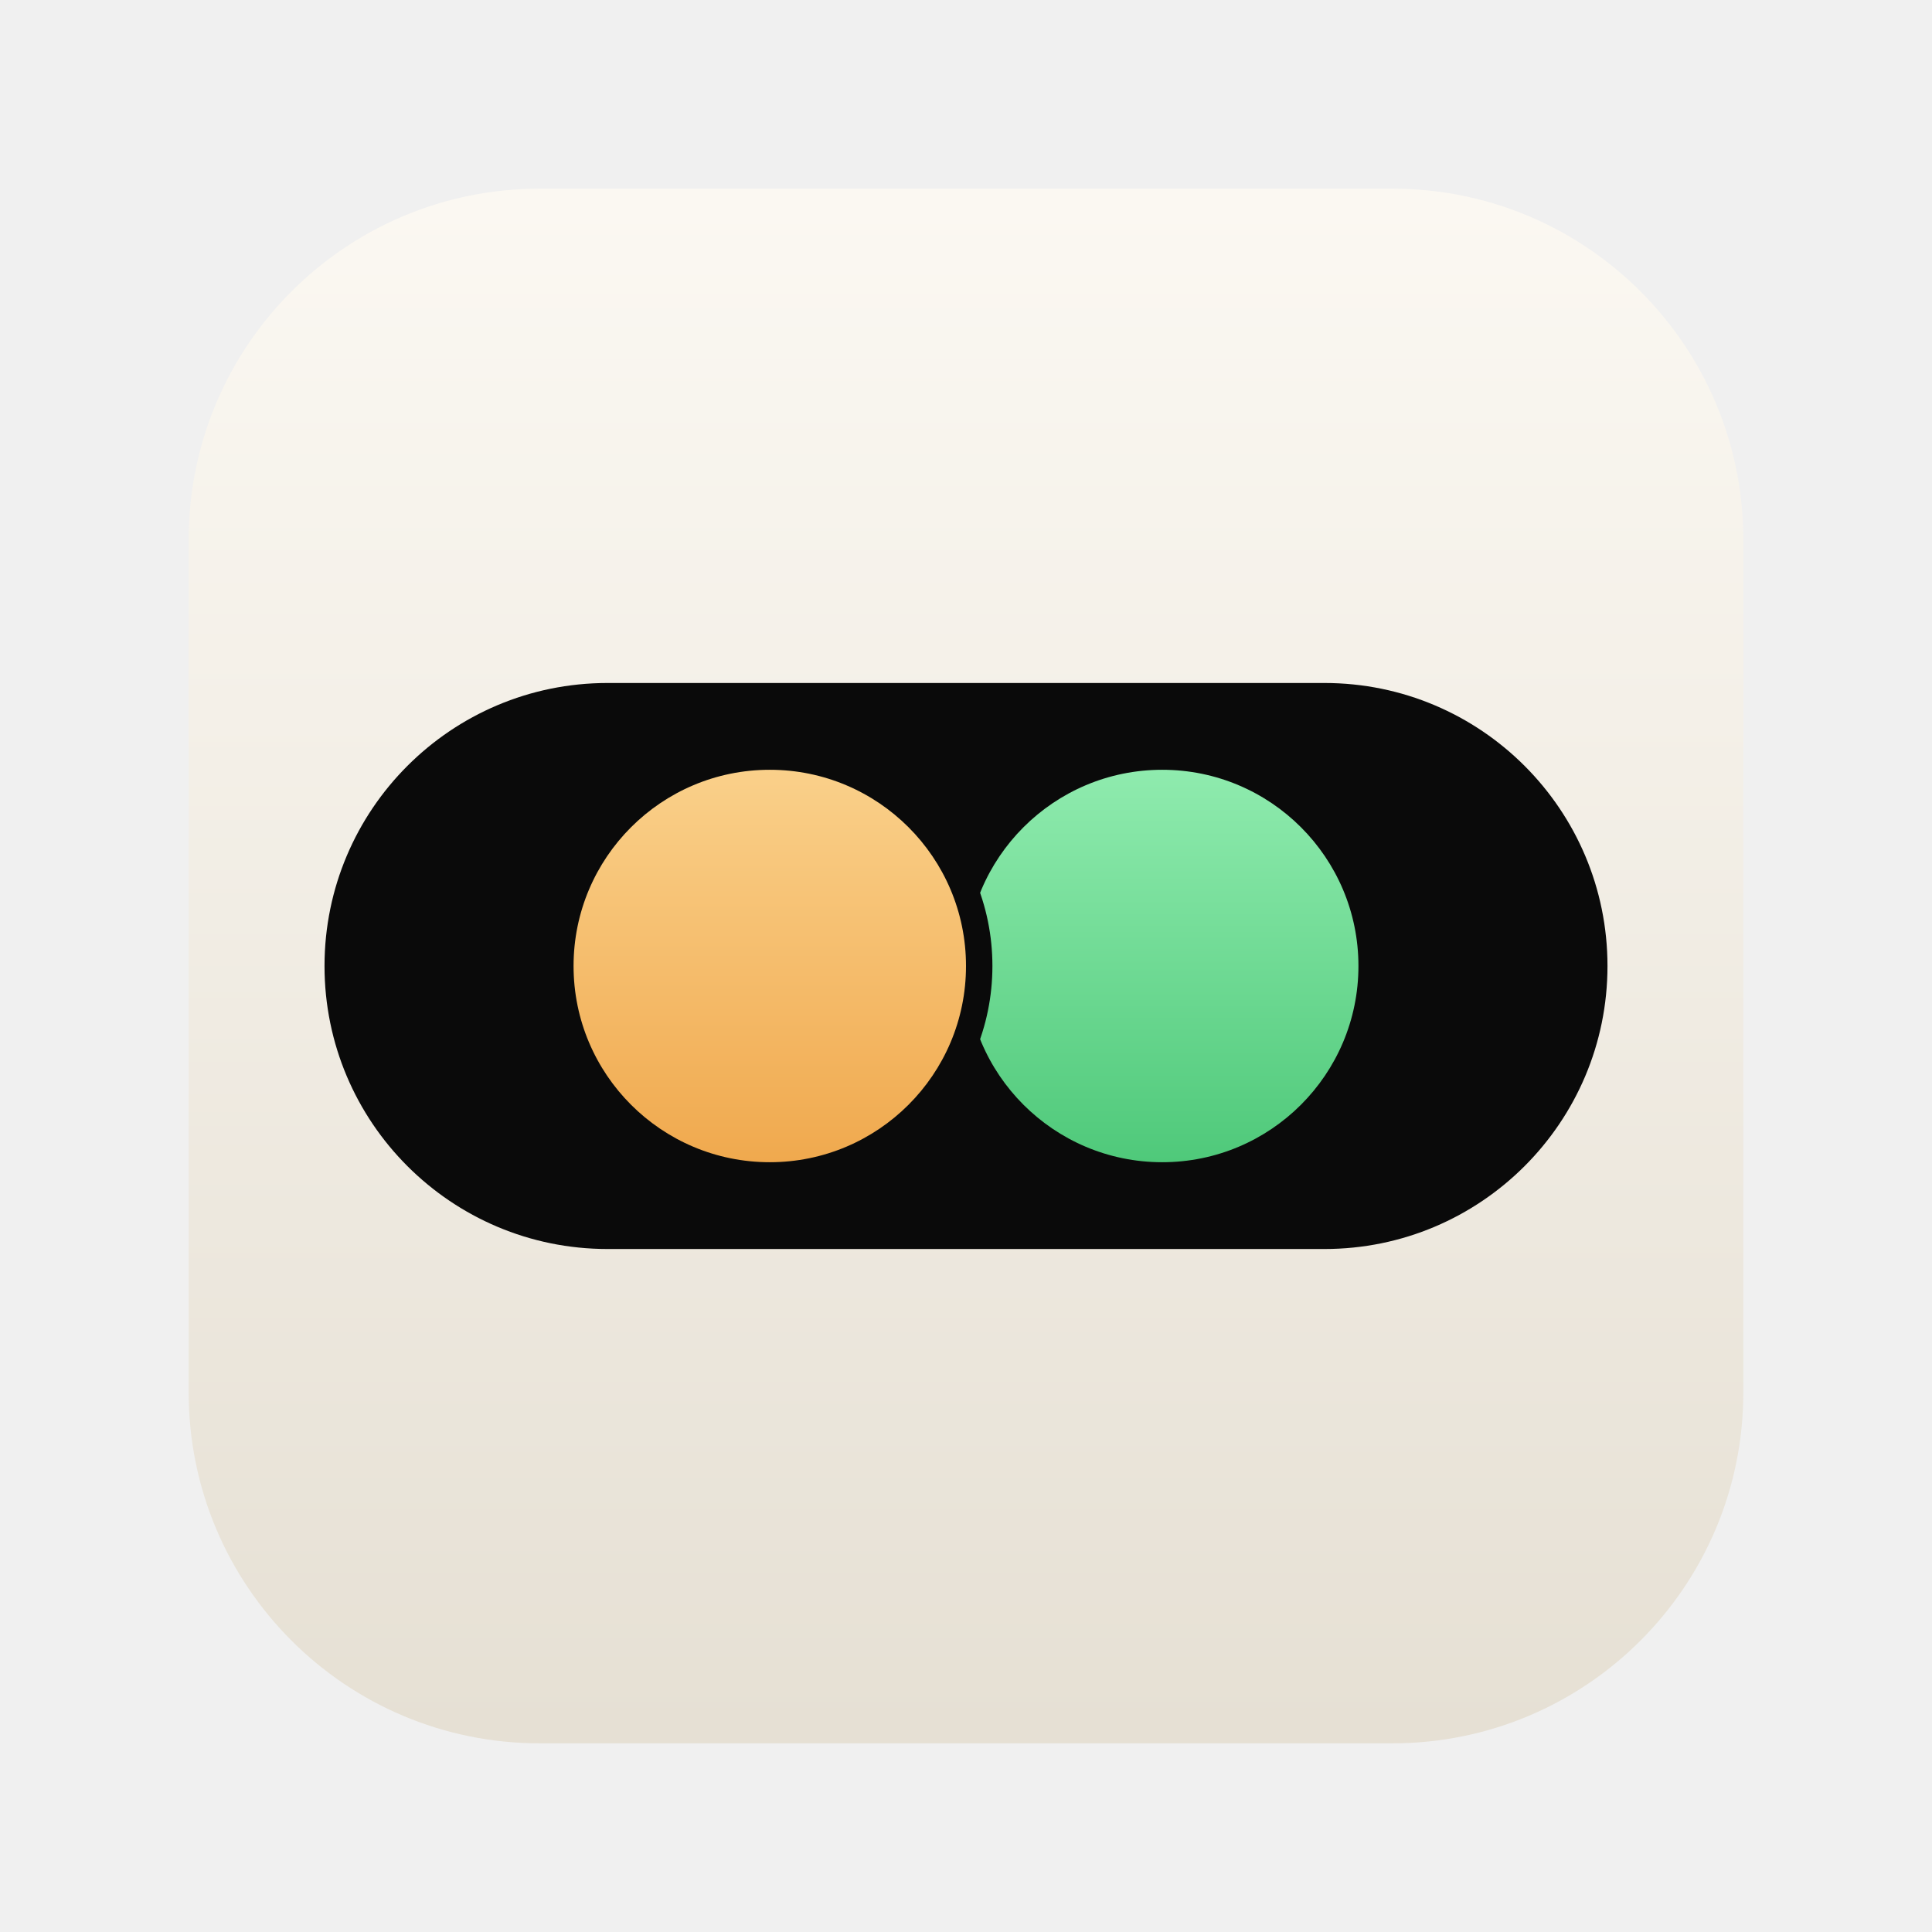
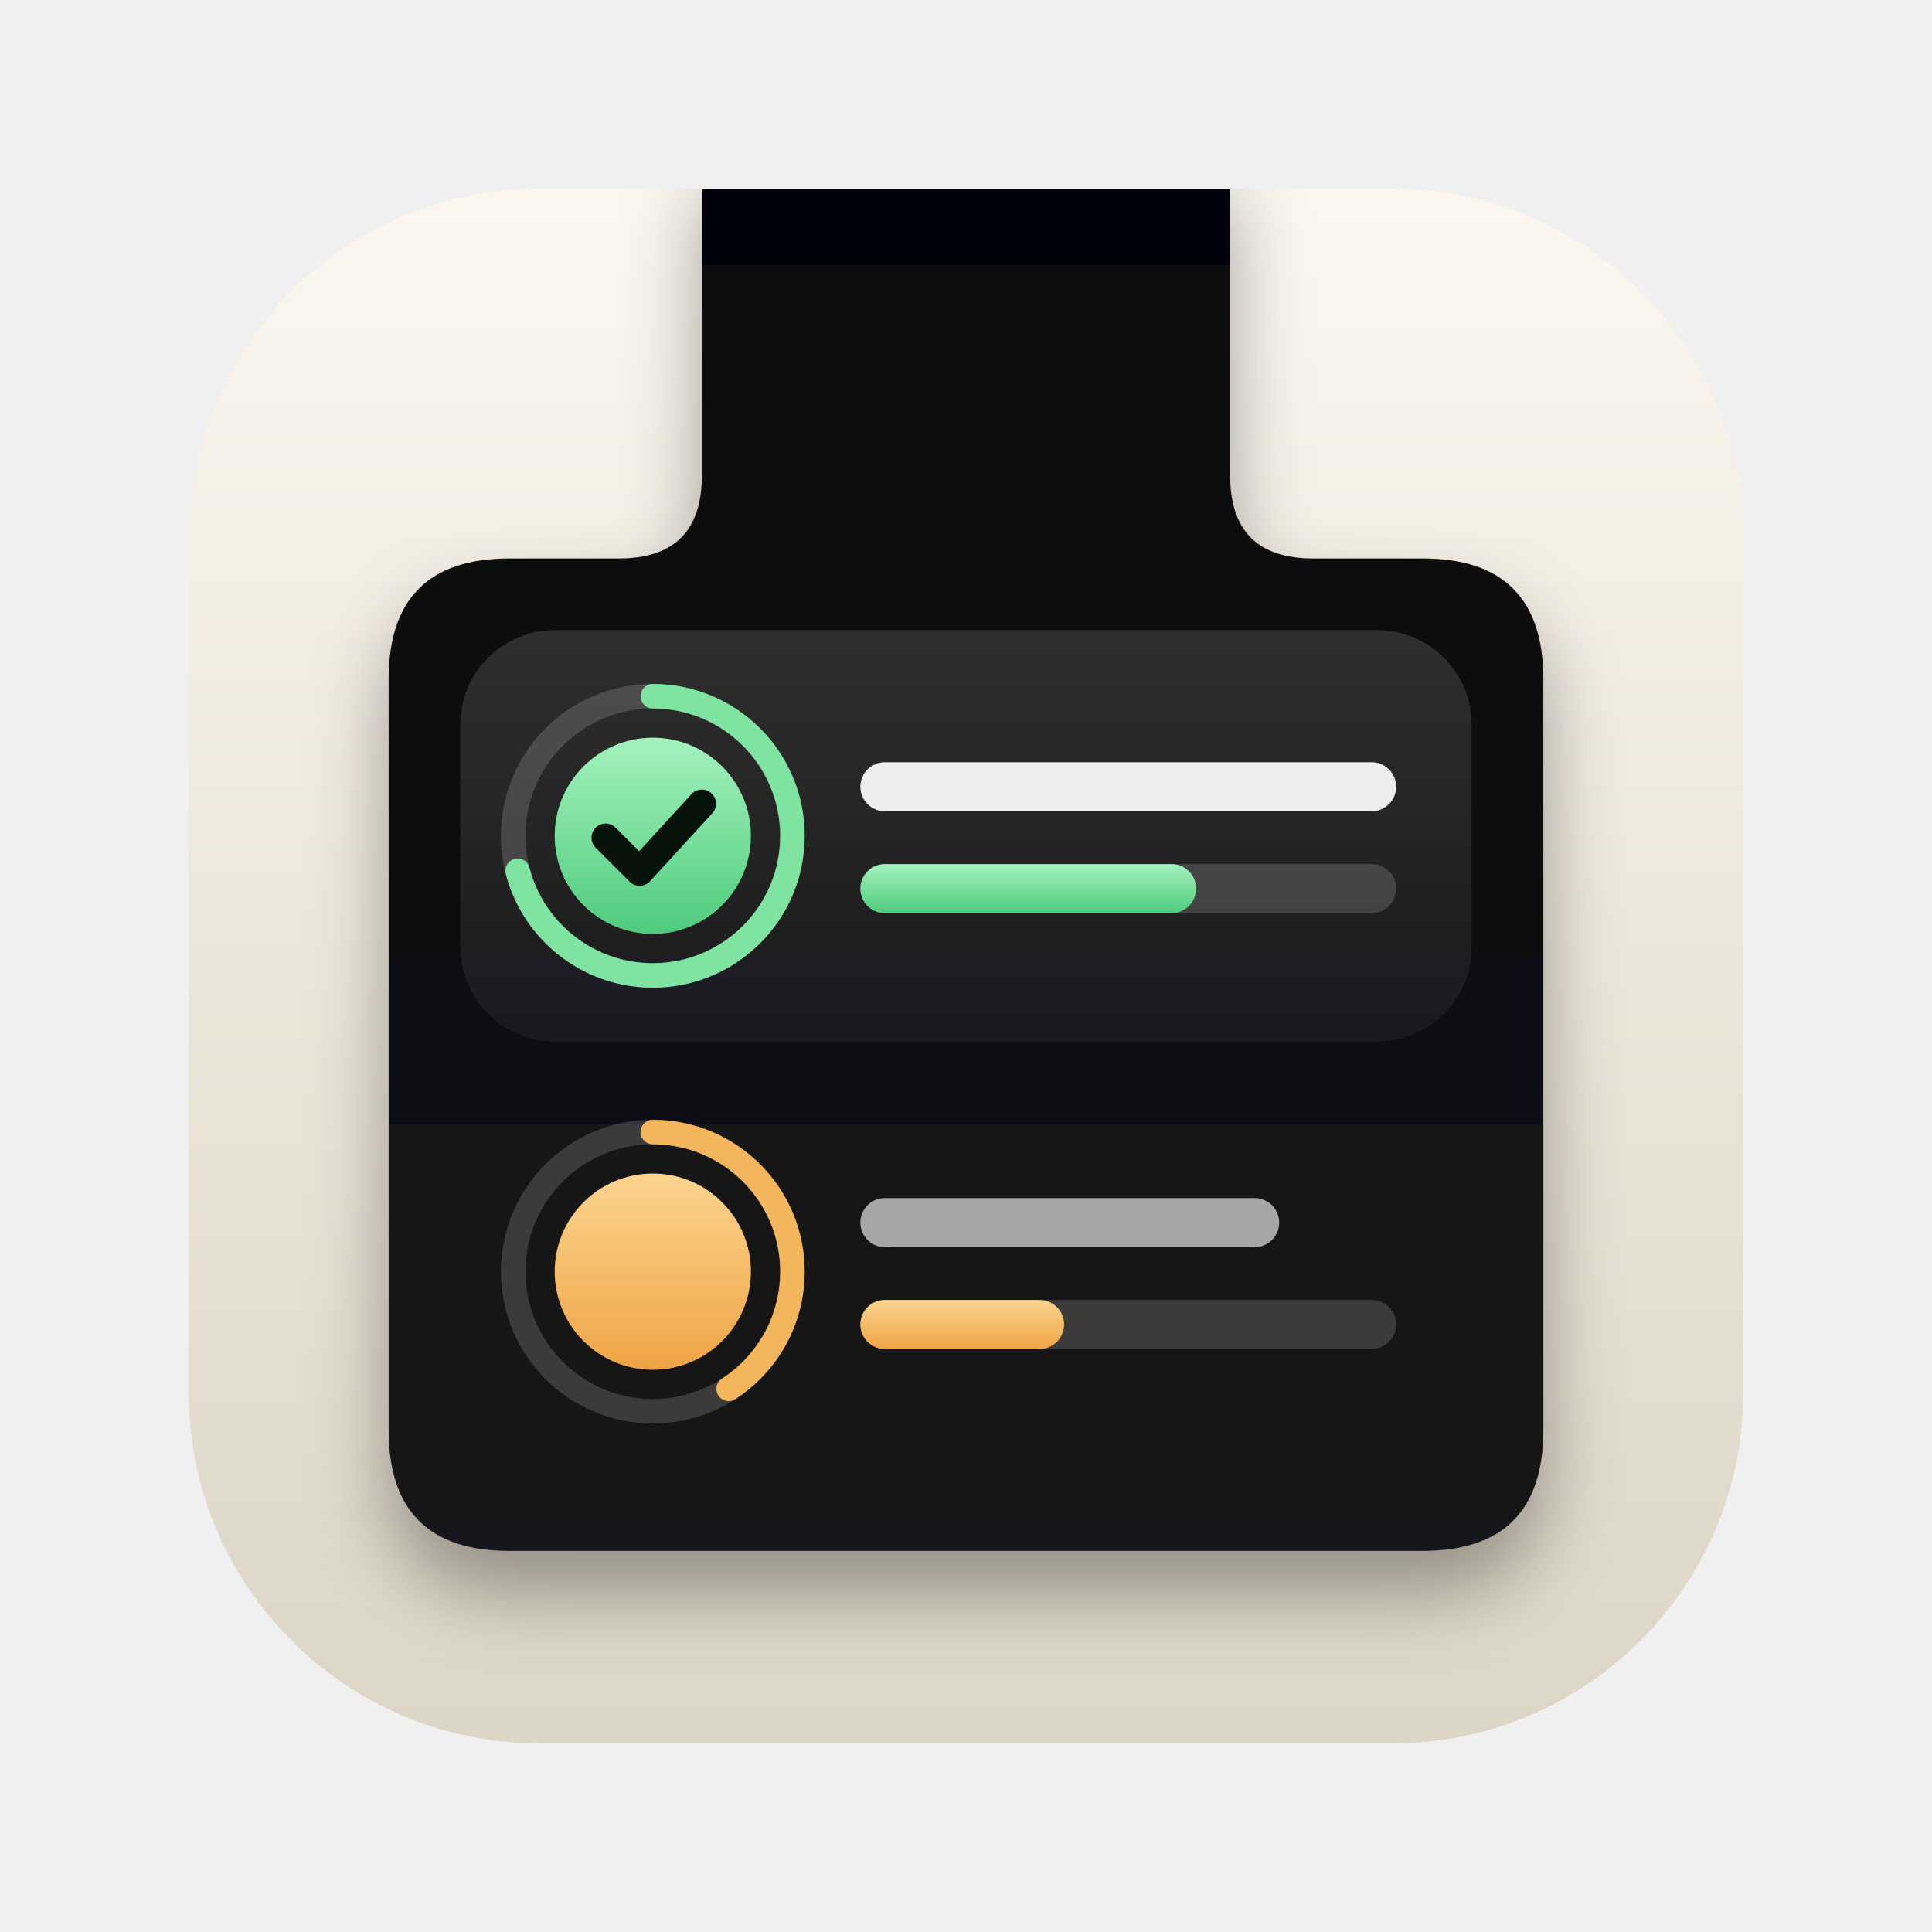
<svg xmlns="http://www.w3.org/2000/svg" viewBox="0 0 1024 1024" width="1024" height="1024">
  <defs>
    <linearGradient id="tile" x1="0" y1="0" x2="0" y2="1">
-       <stop offset="0" stop-color="#FBF8F2" />
-       <stop offset="1" stop-color="#E6E0D4" />
+       <stop offset="0" stop-color="#FBF7EF" />
+       <stop offset="1" stop-color="#DDD5C5" />
+     </linearGradient>
+     <linearGradient id="island" x1="0" y1="0" x2="0" y2="1">
+       <stop offset="0" stop-color="#050506" />
+       <stop offset="1" stop-color="#17171A" />
+     </linearGradient>
+     <linearGradient id="mint" x1="0" y1="0" x2="0" y2="1">
+       <stop offset="0" stop-color="#A4F2BE" />
+       <stop offset="1" stop-color="#4FCB7C" />
    </linearGradient>
    <linearGradient id="amber" x1="0" y1="0" x2="0" y2="1">
-       <stop offset="0" stop-color="#FAD08A" />
-       <stop offset="1" stop-color="#F0A94E" />
+       <stop offset="0" stop-color="#FBD48F" />
+       <stop offset="1" stop-color="#EFA445" />
    </linearGradient>
-     <linearGradient id="mint" x1="0" y1="0" x2="0" y2="1">
-       <stop offset="0" stop-color="#8FEBAE" />
-       <stop offset="1" stop-color="#4FC97A" />
+     <linearGradient id="sheen" x1="0" y1="0" x2="0" y2="1">
+       <stop offset="0" stop-color="#FFFFFF" stop-opacity="0.14" />
+       <stop offset="1" stop-color="#FFFFFF" stop-opacity="0.05" />
    </linearGradient>
+     <filter id="drop" x="-20%" y="-20%" width="140%" height="140%">
+       <feGaussianBlur in="SourceAlpha" stdDeviation="20" />
+       <feOffset dy="22" />
+       <feComponentTransfer>
+         <feFuncA type="linear" slope="0.34" />
+       </feComponentTransfer>
+       <feMerge>
+         <feMergeNode />
+         <feMergeNode in="SourceGraphic" />
+       </feMerge>
+     </filter>
+     <clipPath id="tileClip">
+       <rect x="100" y="100" width="824" height="824" rx="186" />
+     </clipPath>
  </defs>
  <rect x="100" y="100" width="824" height="824" rx="186" fill="url(#tile)" />
-   <rect x="172" y="362" width="680" height="300" rx="150" fill="#0A0A0A" />
-   <circle cx="616" cy="512" r="104" fill="url(#mint)" />
-   <circle cx="408" cy="512" r="118" fill="#0A0A0A" />
-   <circle cx="408" cy="512" r="104" fill="url(#amber)" />
+   <g clip-path="url(#tileClip)">
+     <path filter="url(#drop)" fill="url(#island)" d="M372 80 V252 Q372 296 328 296 H270 Q206 296 206 360 V758 Q206 822 270 822 H754 Q818 822 818 758 V360 Q818 296 754 296 H696 Q652 296 652 252 V80 Z" />
+   </g>
+   <rect x="244" y="334" width="536" height="218" rx="50" fill="url(#sheen)" />
+   <circle cx="346" cy="443" r="74" fill="none" stroke="#FFFFFF" stroke-opacity="0.16" stroke-width="13" />
+   <circle cx="346" cy="443" r="74" fill="none" stroke="#7FE3A2" stroke-width="13" stroke-linecap="round" stroke-dasharray="330 465" transform="rotate(-90 346 443)" />
+   <circle cx="346" cy="443" r="52" fill="url(#mint)" />
+   <path d="M321 444 L339 462 L372 426" fill="none" stroke="#08130C" stroke-width="15" stroke-linecap="round" stroke-linejoin="round" />
+   <rect x="456" y="404" width="284" height="26" rx="13" fill="#FFFFFF" fill-opacity="0.92" />
+   <rect x="456" y="458" width="284" height="26" rx="13" fill="#FFFFFF" fill-opacity="0.16" />
+   <rect x="456" y="458" width="178" height="26" rx="13" fill="url(#mint)" />
+   <circle cx="346" cy="674" r="74" fill="none" stroke="#FFFFFF" stroke-opacity="0.16" stroke-width="13" />
+   <circle cx="346" cy="674" r="74" fill="none" stroke="#F4B65C" stroke-width="13" stroke-linecap="round" stroke-dasharray="190 465" transform="rotate(-90 346 674)" />
+   <circle cx="346" cy="674" r="52" fill="url(#amber)" />
+   <rect x="456" y="635" width="222" height="26" rx="13" fill="#FFFFFF" fill-opacity="0.62" />
+   <rect x="456" y="689" width="284" height="26" rx="13" fill="#FFFFFF" fill-opacity="0.16" />
+   <rect x="456" y="689" width="108" height="26" rx="13" fill="url(#amber)" />
</svg>
